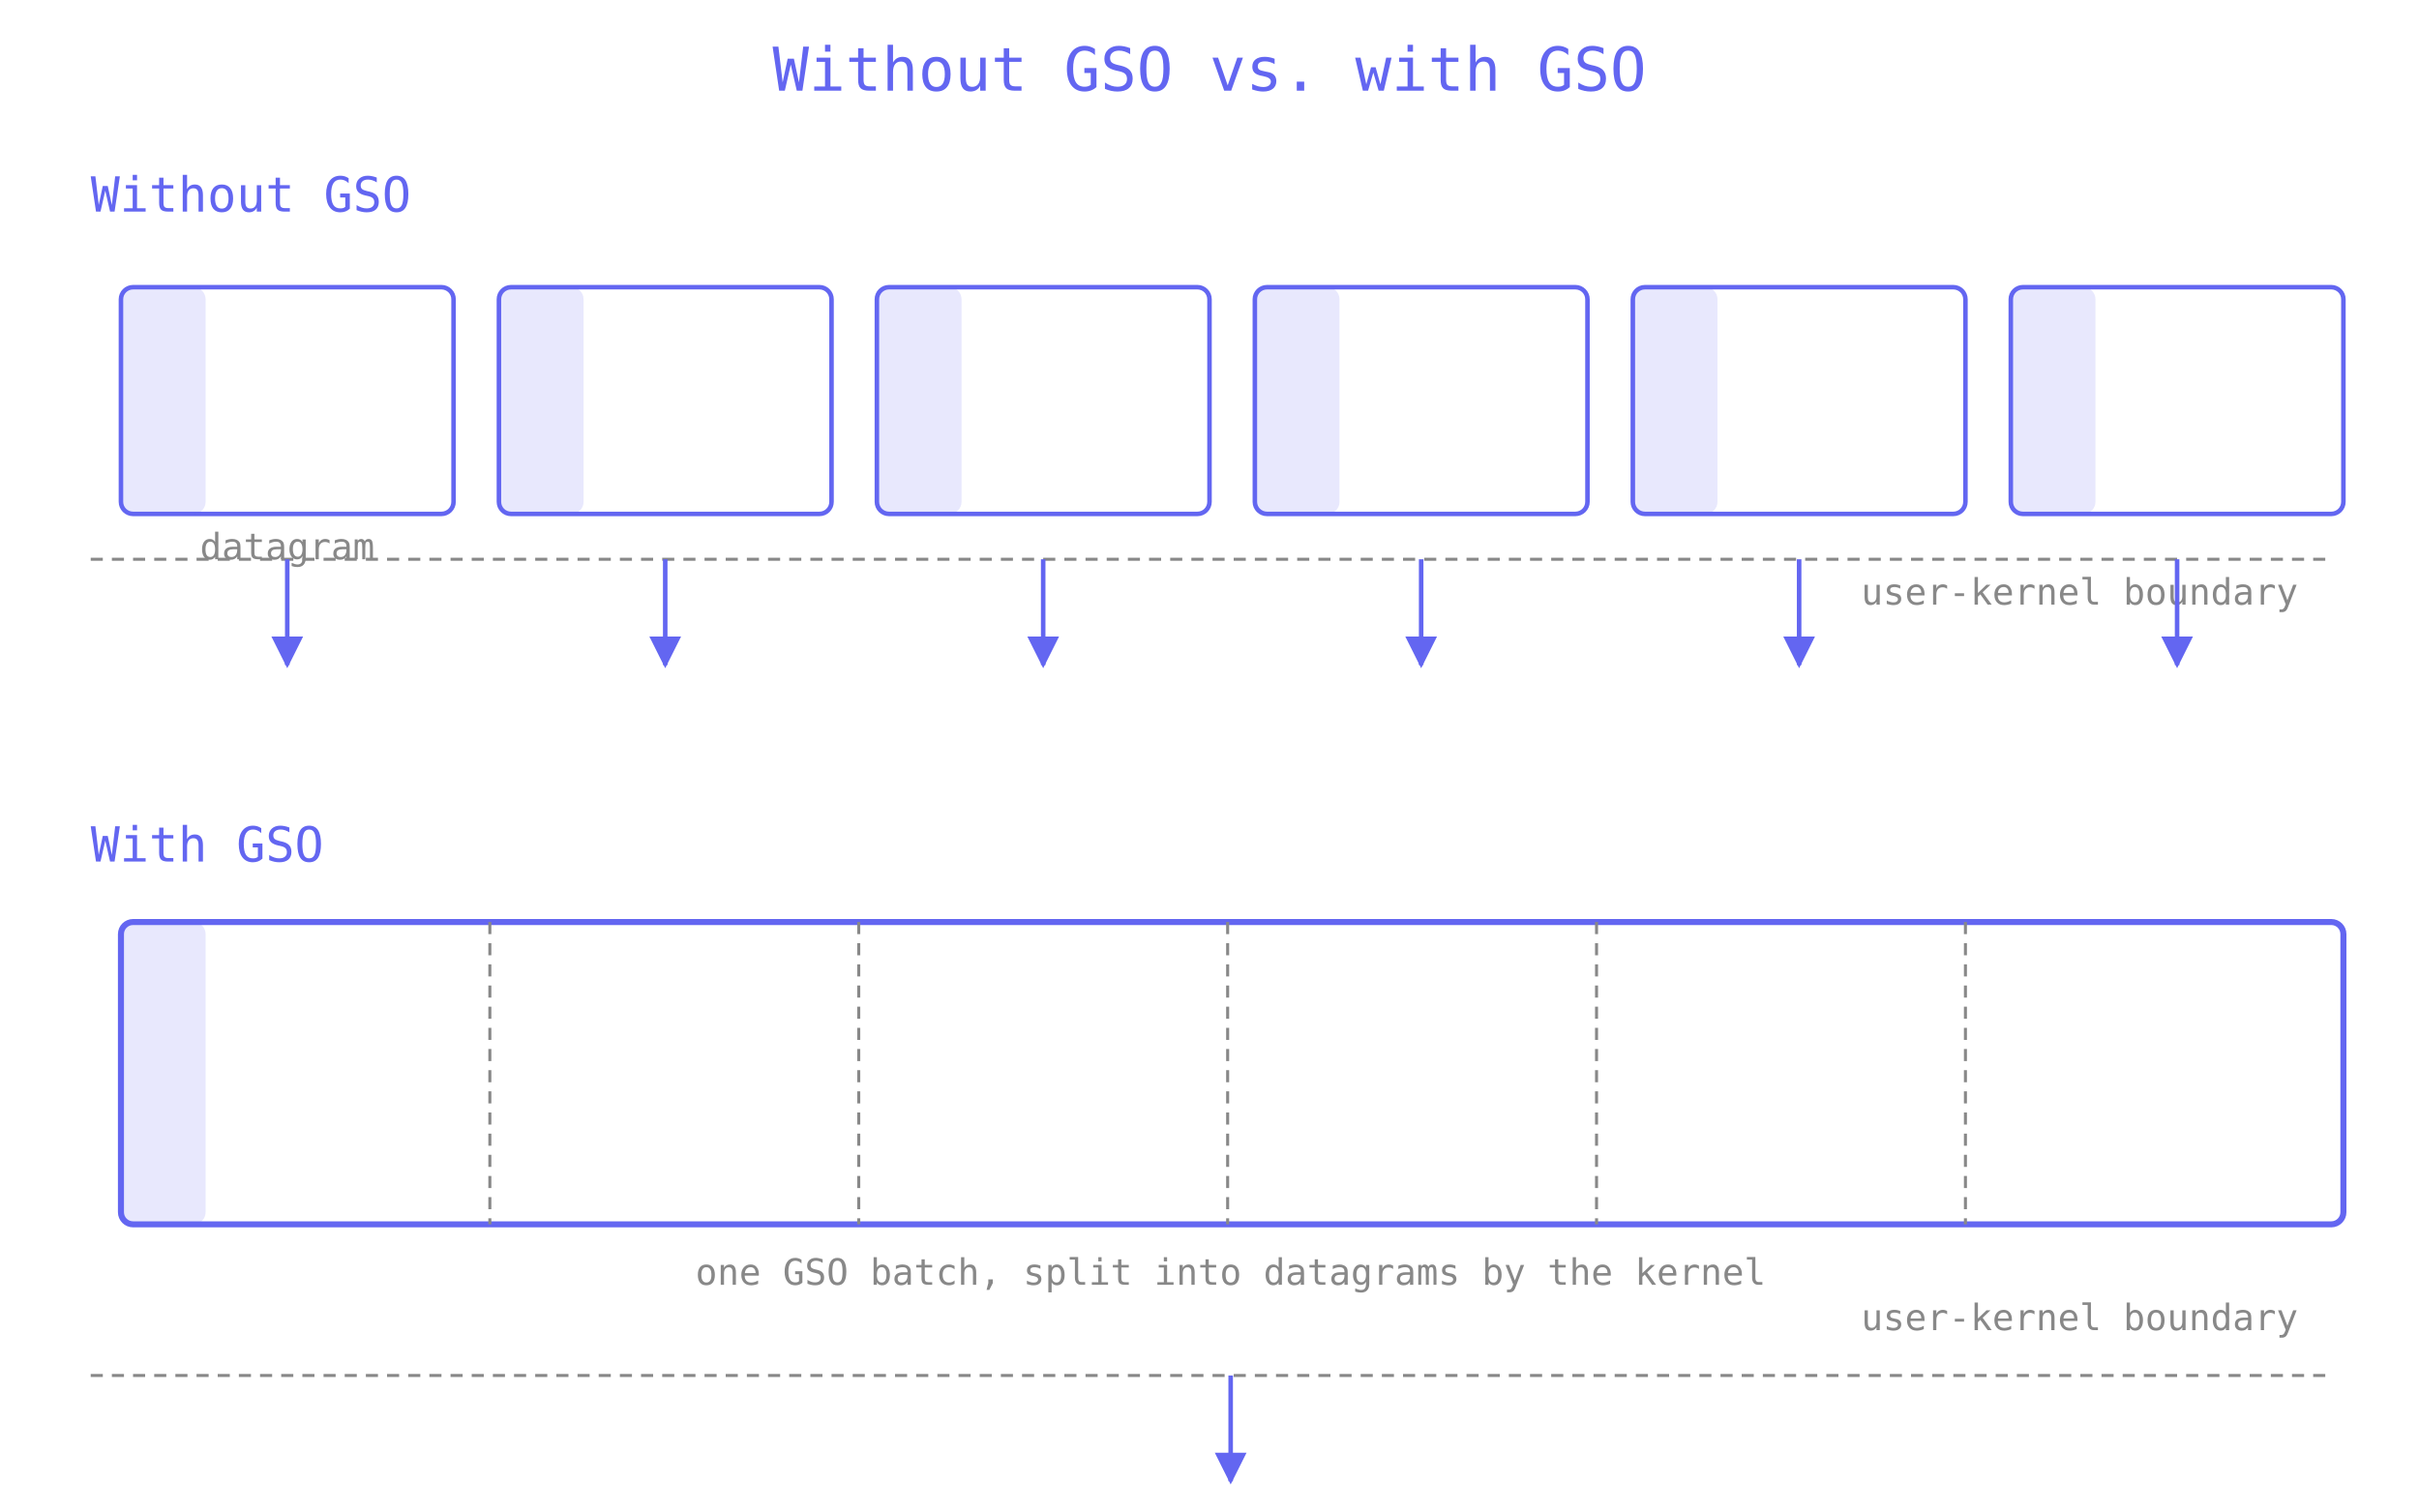
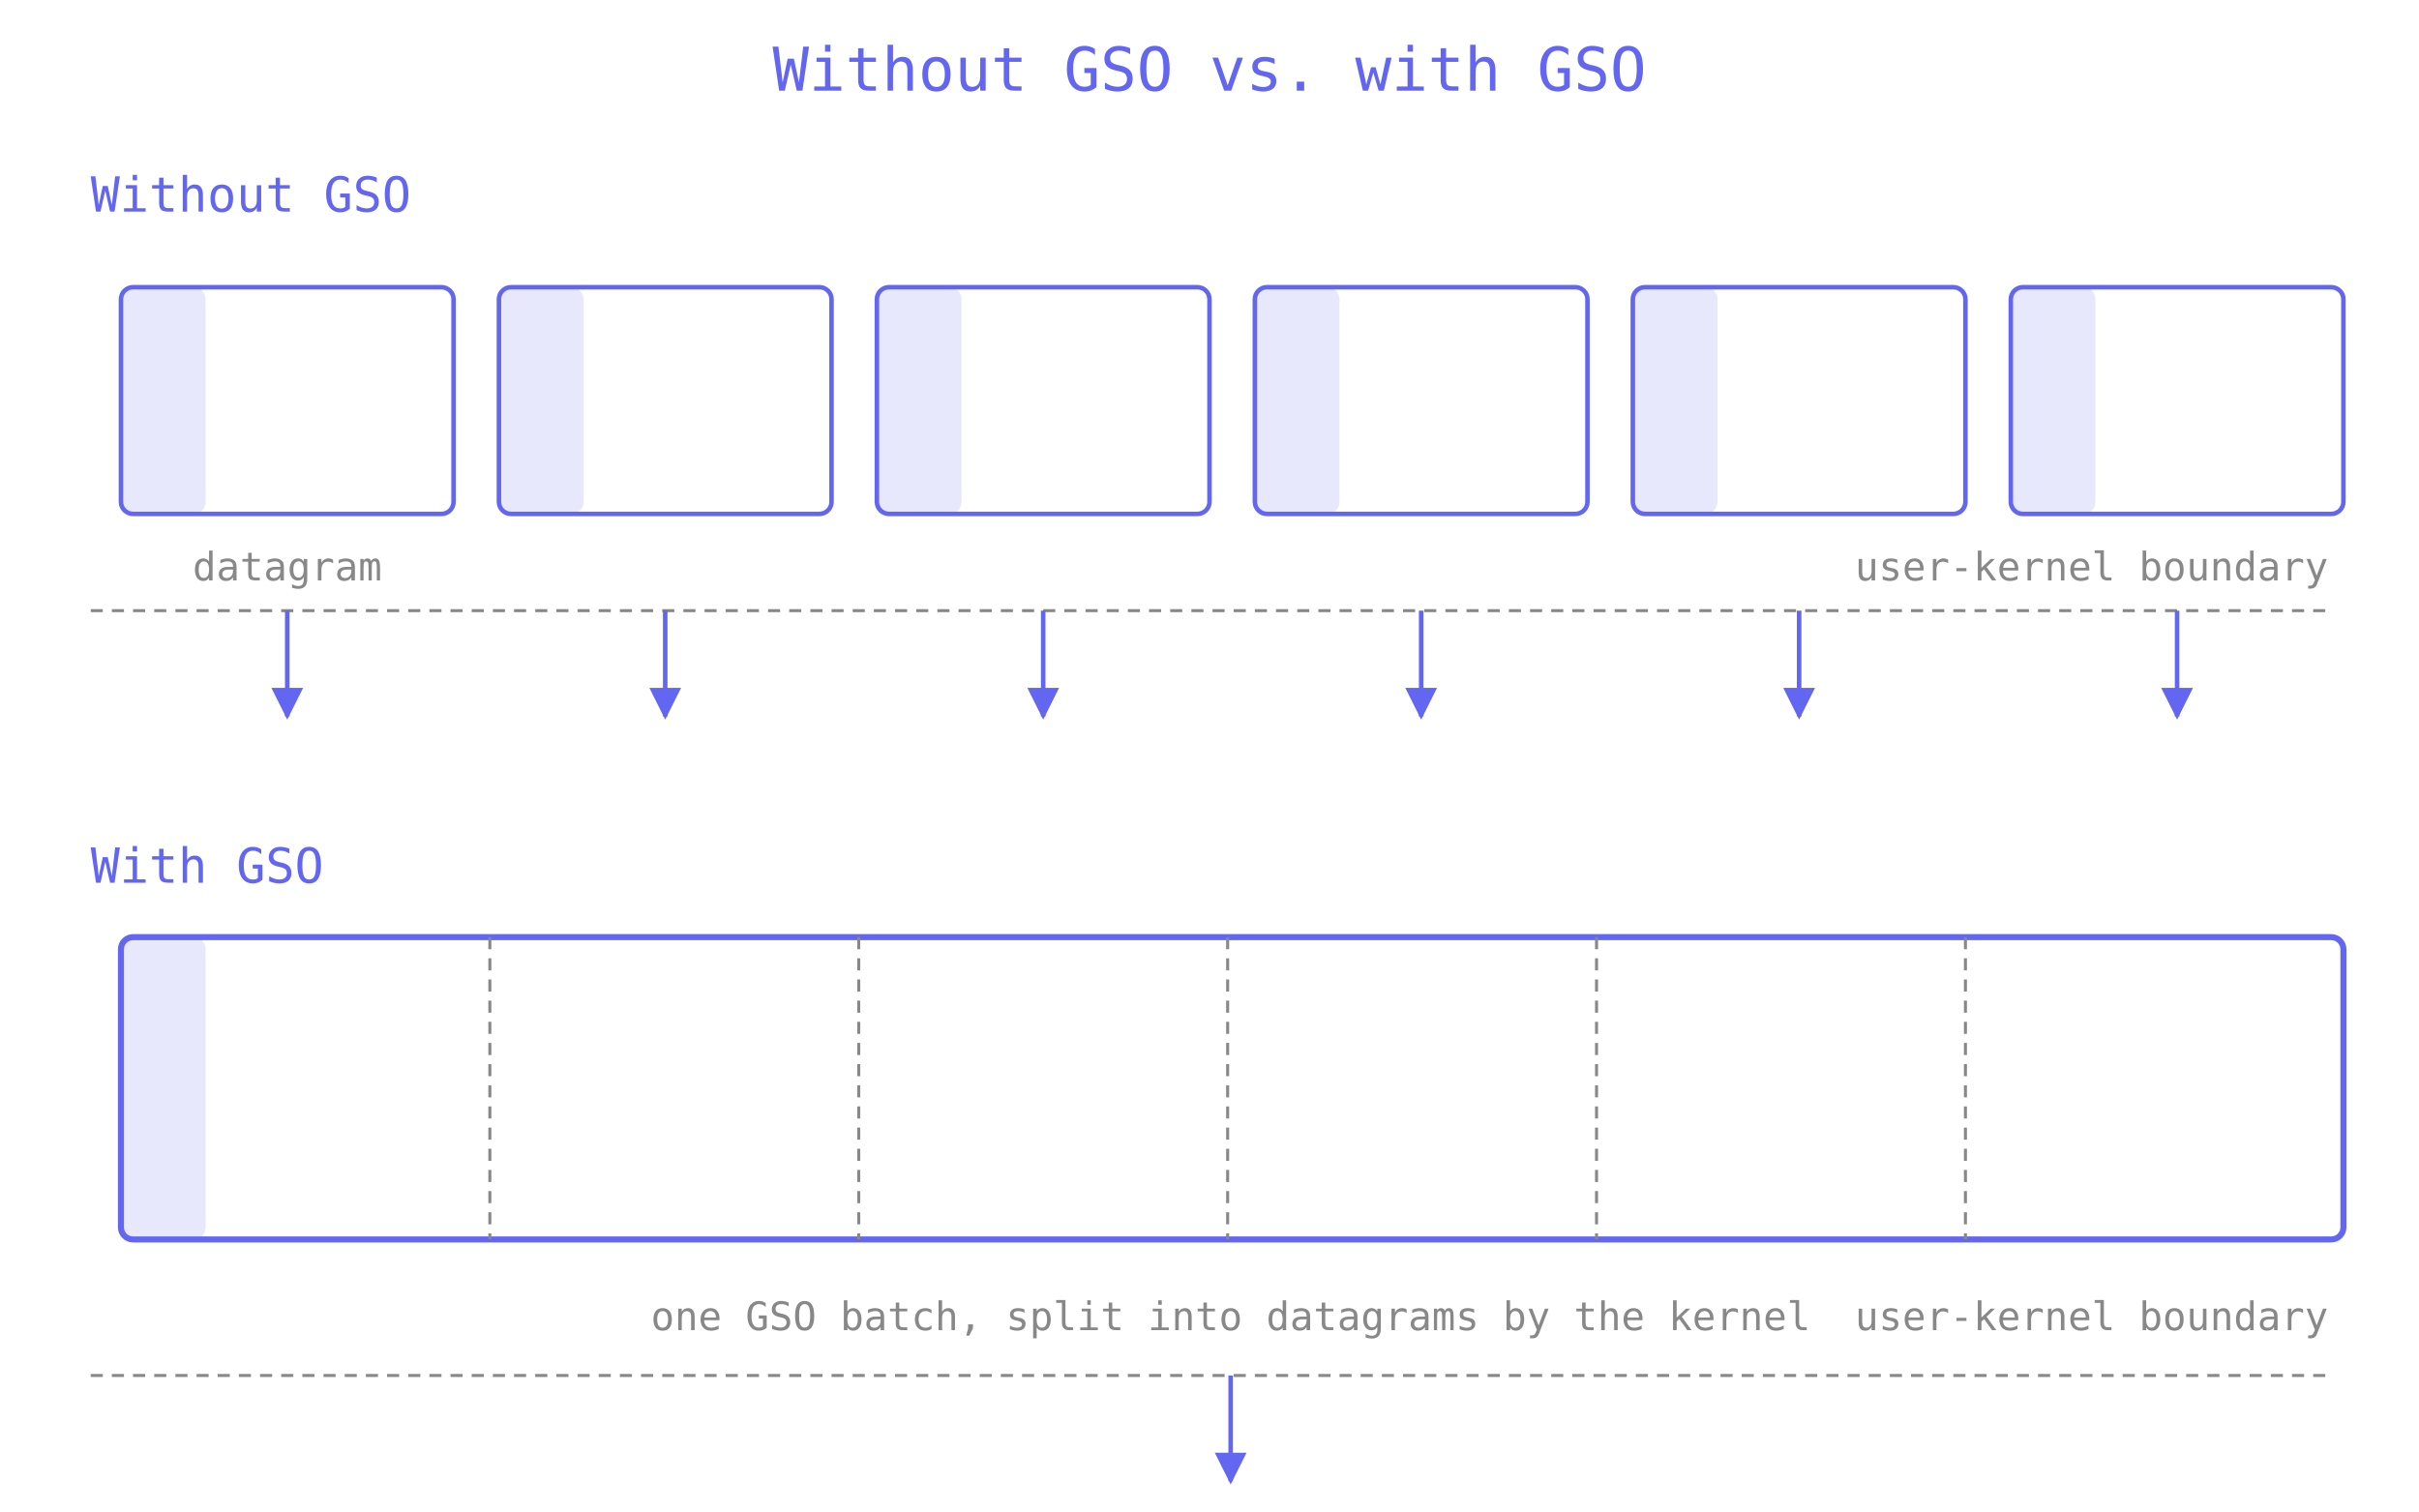
<svg xmlns="http://www.w3.org/2000/svg" viewBox="0 0 800 500">
  <defs>
    <marker id="arrow" viewBox="0 0 10 10" refX="9" refY="5" markerWidth="7" markerHeight="7" orient="auto-start-reverse">
      <path d="M 0 0 L 10 5 L 0 10 z" fill="#6366f1" />
    </marker>
  </defs>
  <text x="400" y="30" text-anchor="middle" font-family="Space Mono, monospace" font-size="20" fill="#6366f1">Without GSO vs. with GSO</text>
  <text x="30" y="70" font-family="Space Mono, monospace" font-size="16" fill="#6366f1">Without GSO</text>
  <g transform="translate(40,95)">
    <rect x="0" y="0" width="110" height="75" rx="4" fill="none" stroke="#6366f1" stroke-width="1.5" />
    <rect x="0" y="0" width="28" height="75" rx="4" fill="#6366f1" opacity="0.15" />
-     <text x="55" y="90" text-anchor="middle" font-family="Space Mono, monospace" font-size="12" fill="#888">datagram</text>
  </g>
  <g transform="translate(165,95)">
    <rect x="0" y="0" width="110" height="75" rx="4" fill="none" stroke="#6366f1" stroke-width="1.5" />
    <rect x="0" y="0" width="28" height="75" rx="4" fill="#6366f1" opacity="0.15" />
  </g>
  <g transform="translate(290,95)">
    <rect x="0" y="0" width="110" height="75" rx="4" fill="none" stroke="#6366f1" stroke-width="1.5" />
    <rect x="0" y="0" width="28" height="75" rx="4" fill="#6366f1" opacity="0.15" />
  </g>
  <g transform="translate(415,95)">
    <rect x="0" y="0" width="110" height="75" rx="4" fill="none" stroke="#6366f1" stroke-width="1.5" />
    <rect x="0" y="0" width="28" height="75" rx="4" fill="#6366f1" opacity="0.15" />
  </g>
  <g transform="translate(540,95)">
    <rect x="0" y="0" width="110" height="75" rx="4" fill="none" stroke="#6366f1" stroke-width="1.5" />
    <rect x="0" y="0" width="28" height="75" rx="4" fill="#6366f1" opacity="0.15" />
  </g>
  <g transform="translate(665,95)">
    <rect x="0" y="0" width="110" height="75" rx="4" fill="none" stroke="#6366f1" stroke-width="1.5" />
    <rect x="0" y="0" width="28" height="75" rx="4" fill="#6366f1" opacity="0.15" />
  </g>
-   <line x1="30" y1="185" x2="770" y2="185" stroke="#888" stroke-width="1" stroke-dasharray="4 3" />
-   <text x="760" y="200" text-anchor="end" font-family="Space Mono, monospace" font-size="12" fill="#888">user-kernel boundary</text>
-   <line x1="95" y1="185" x2="95" y2="220" stroke="#6366f1" stroke-width="1.5" marker-end="url(#arrow)" />
-   <line x1="220" y1="185" x2="220" y2="220" stroke="#6366f1" stroke-width="1.5" marker-end="url(#arrow)" />
-   <line x1="345" y1="185" x2="345" y2="220" stroke="#6366f1" stroke-width="1.5" marker-end="url(#arrow)" />
-   <line x1="470" y1="185" x2="470" y2="220" stroke="#6366f1" stroke-width="1.5" marker-end="url(#arrow)" />
-   <line x1="595" y1="185" x2="595" y2="220" stroke="#6366f1" stroke-width="1.5" marker-end="url(#arrow)" />
-   <line x1="720" y1="185" x2="720" y2="220" stroke="#6366f1" stroke-width="1.5" marker-end="url(#arrow)" />
-   <text x="30" y="285" font-family="Space Mono, monospace" font-size="16" fill="#6366f1">With GSO</text>
-   <rect x="40" y="305" width="735" height="100" rx="4" fill="none" stroke="#6366f1" stroke-width="2" />
-   <rect x="40" y="305" width="28" height="100" rx="4" fill="#6366f1" opacity="0.15" />
-   <line x1="162" y1="305" x2="162" y2="405" stroke="#888" stroke-width="1" stroke-dasharray="4 3" />
-   <line x1="284" y1="305" x2="284" y2="405" stroke="#888" stroke-width="1" stroke-dasharray="4 3" />
-   <line x1="406" y1="305" x2="406" y2="405" stroke="#888" stroke-width="1" stroke-dasharray="4 3" />
-   <line x1="528" y1="305" x2="528" y2="405" stroke="#888" stroke-width="1" stroke-dasharray="4 3" />
-   <line x1="650" y1="305" x2="650" y2="405" stroke="#888" stroke-width="1" stroke-dasharray="4 3" />
-   <text x="407" y="425" text-anchor="middle" font-family="Space Mono, monospace" font-size="12" fill="#888">one GSO batch, split into datagrams by the kernel</text>
+   <text x="95" y="192" text-anchor="middle" font-family="Space Mono, monospace" font-size="13" fill="#888">datagram</text>
+   <text x="770" y="192" text-anchor="end" font-family="Space Mono, monospace" font-size="13" fill="#888">user-kernel boundary</text>
+   <line x1="30" y1="202" x2="770" y2="202" stroke="#888" stroke-width="1" stroke-dasharray="4 3" />
+   <line x1="95" y1="202" x2="95" y2="237" stroke="#6366f1" stroke-width="1.5" marker-end="url(#arrow)" />
+   <line x1="220" y1="202" x2="220" y2="237" stroke="#6366f1" stroke-width="1.5" marker-end="url(#arrow)" />
+   <line x1="345" y1="202" x2="345" y2="237" stroke="#6366f1" stroke-width="1.5" marker-end="url(#arrow)" />
+   <line x1="470" y1="202" x2="470" y2="237" stroke="#6366f1" stroke-width="1.5" marker-end="url(#arrow)" />
+   <line x1="595" y1="202" x2="595" y2="237" stroke="#6366f1" stroke-width="1.5" marker-end="url(#arrow)" />
+   <line x1="720" y1="202" x2="720" y2="237" stroke="#6366f1" stroke-width="1.5" marker-end="url(#arrow)" />
+   <text x="30" y="292" font-family="Space Mono, monospace" font-size="16" fill="#6366f1">With GSO</text>
+   <rect x="40" y="310" width="735" height="100" rx="4" fill="none" stroke="#6366f1" stroke-width="2" />
+   <rect x="40" y="310" width="28" height="100" rx="4" fill="#6366f1" opacity="0.15" />
+   <line x1="162" y1="310" x2="162" y2="410" stroke="#888" stroke-width="1" stroke-dasharray="4 3" />
+   <line x1="284" y1="310" x2="284" y2="410" stroke="#888" stroke-width="1" stroke-dasharray="4 3" />
+   <line x1="406" y1="310" x2="406" y2="410" stroke="#888" stroke-width="1" stroke-dasharray="4 3" />
+   <line x1="528" y1="310" x2="528" y2="410" stroke="#888" stroke-width="1" stroke-dasharray="4 3" />
+   <line x1="650" y1="310" x2="650" y2="410" stroke="#888" stroke-width="1" stroke-dasharray="4 3" />
+   <text x="407" y="440" text-anchor="middle" font-family="Space Mono, monospace" font-size="13" fill="#888">one GSO batch, split into datagrams by the kernel</text>
+   <text x="770" y="440" text-anchor="end" font-family="Space Mono, monospace" font-size="13" fill="#888">user-kernel boundary</text>
  <line x1="30" y1="455" x2="770" y2="455" stroke="#888" stroke-width="1" stroke-dasharray="4 3" />
-   <text x="760" y="440" text-anchor="end" font-family="Space Mono, monospace" font-size="12" fill="#888">user-kernel boundary</text>
  <line x1="407" y1="455" x2="407" y2="490" stroke="#6366f1" stroke-width="1.5" marker-end="url(#arrow)" />
</svg>
